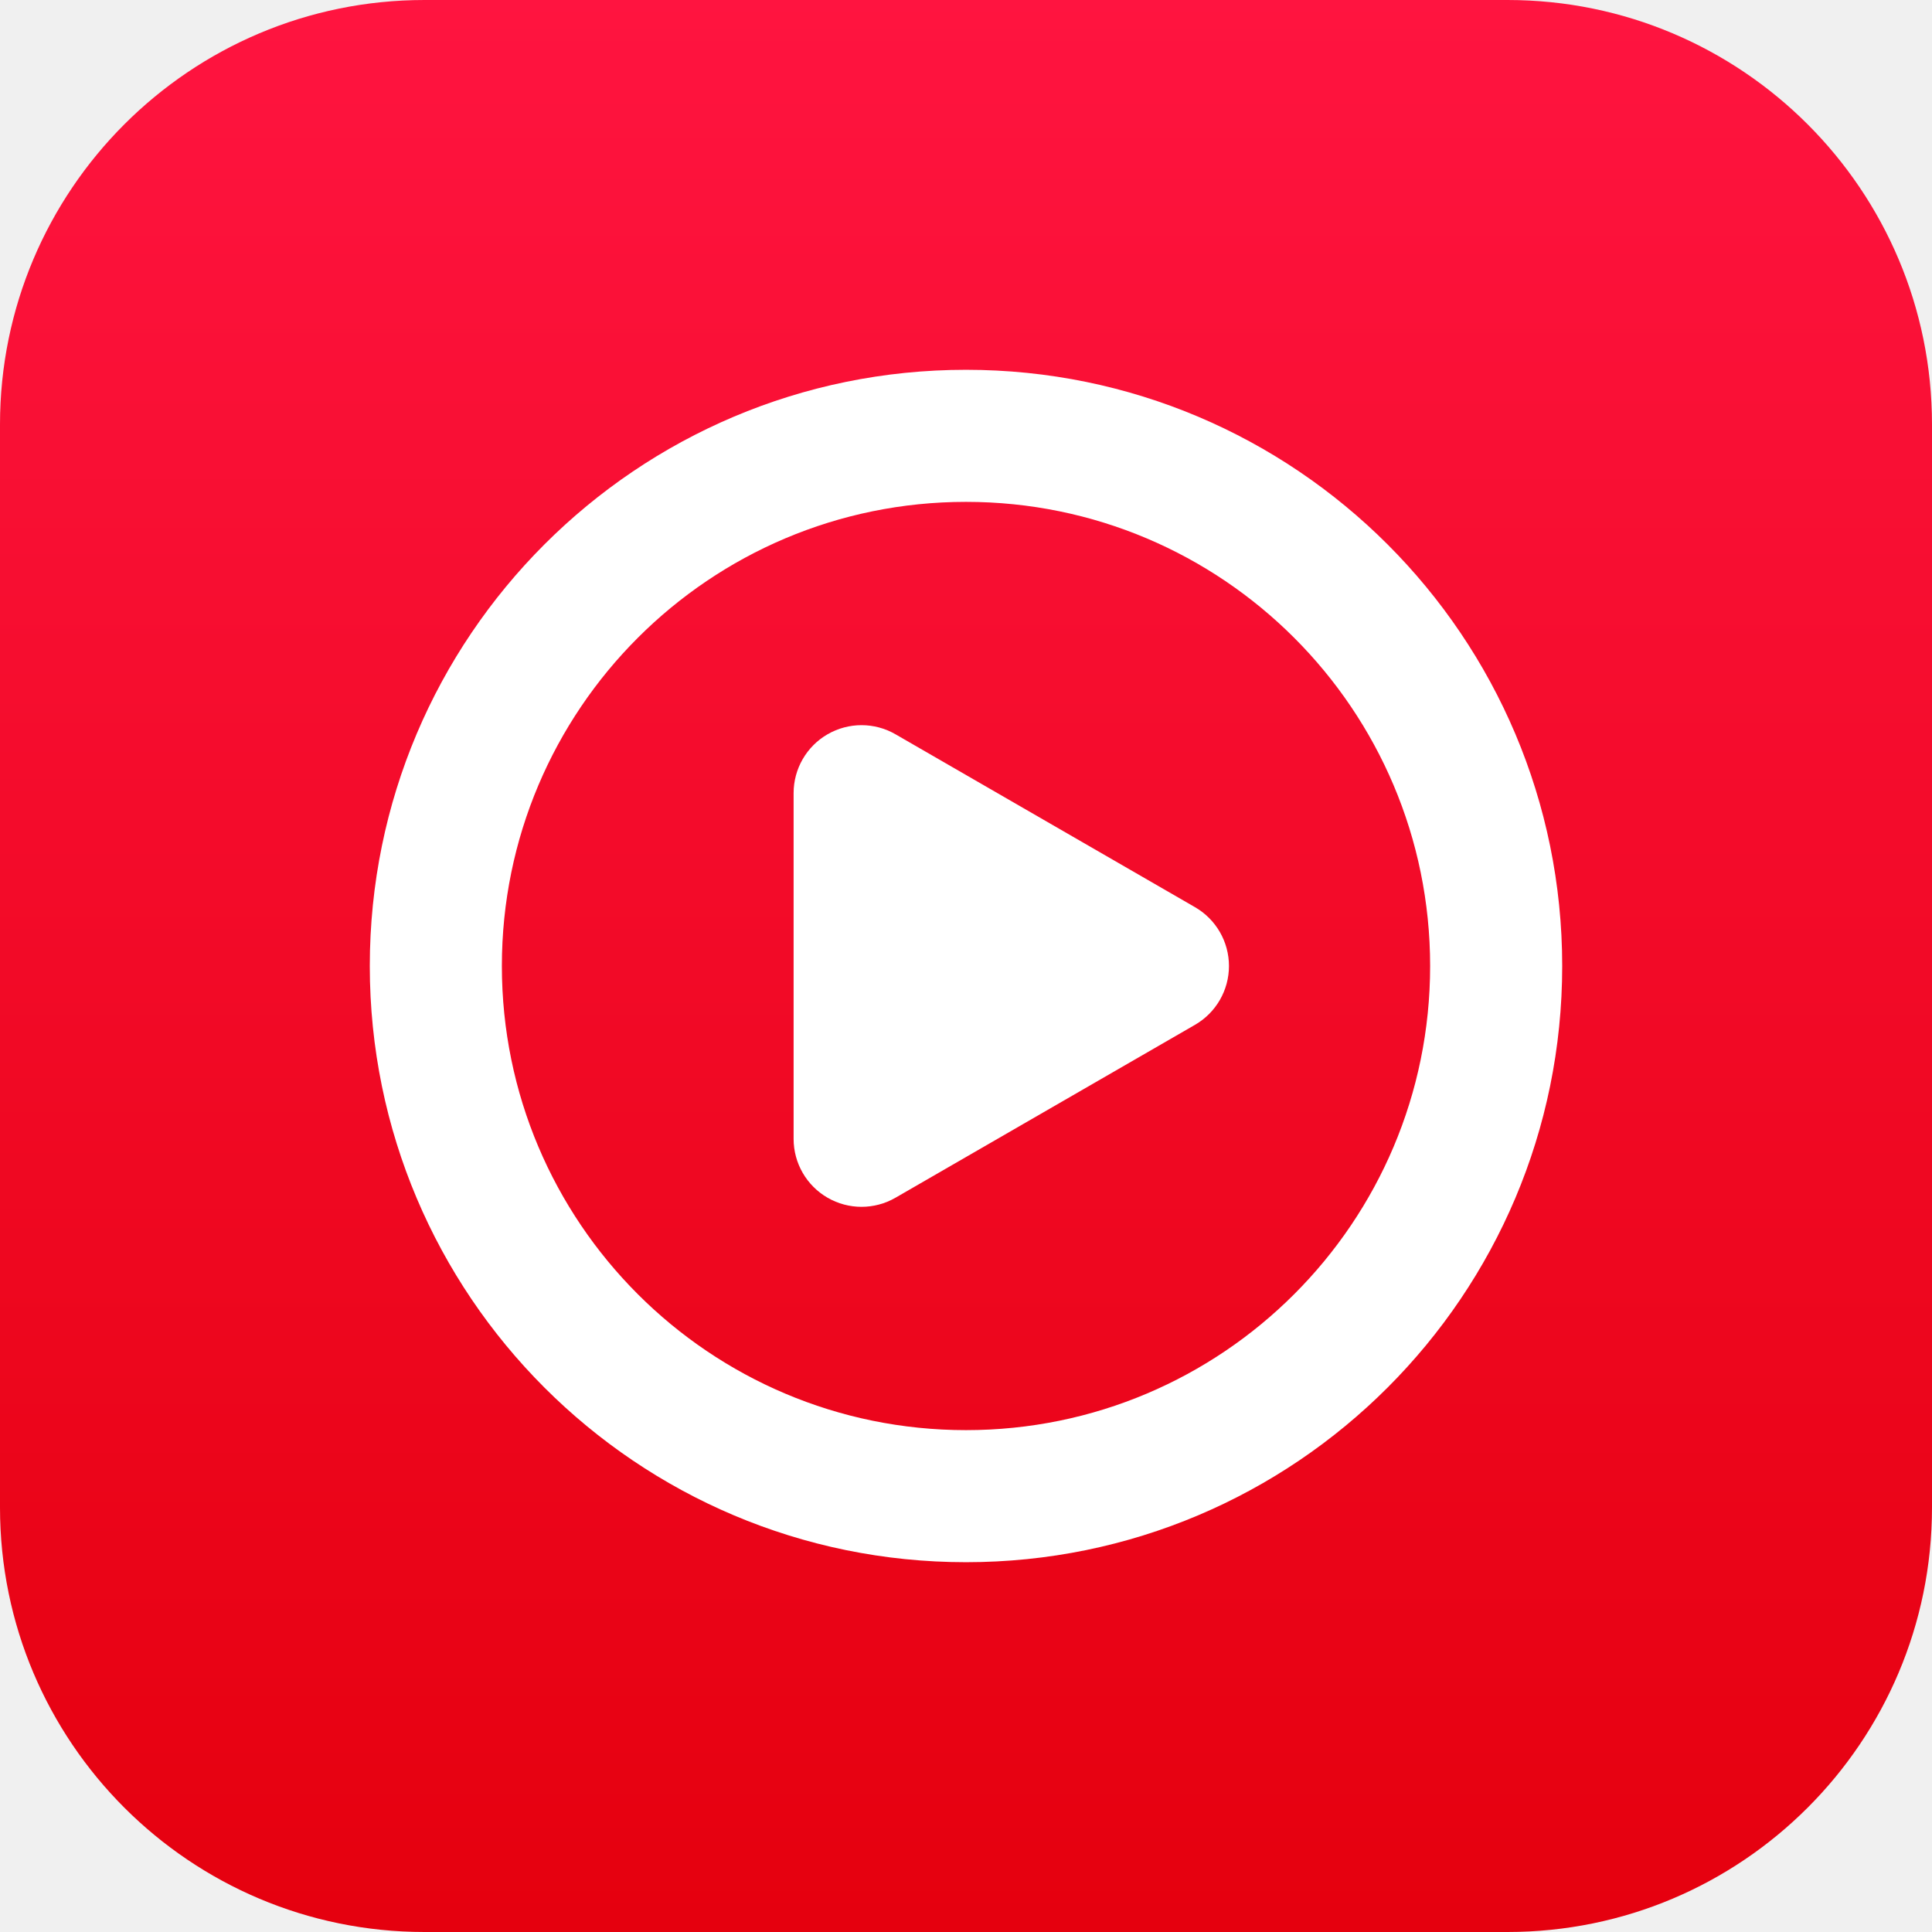
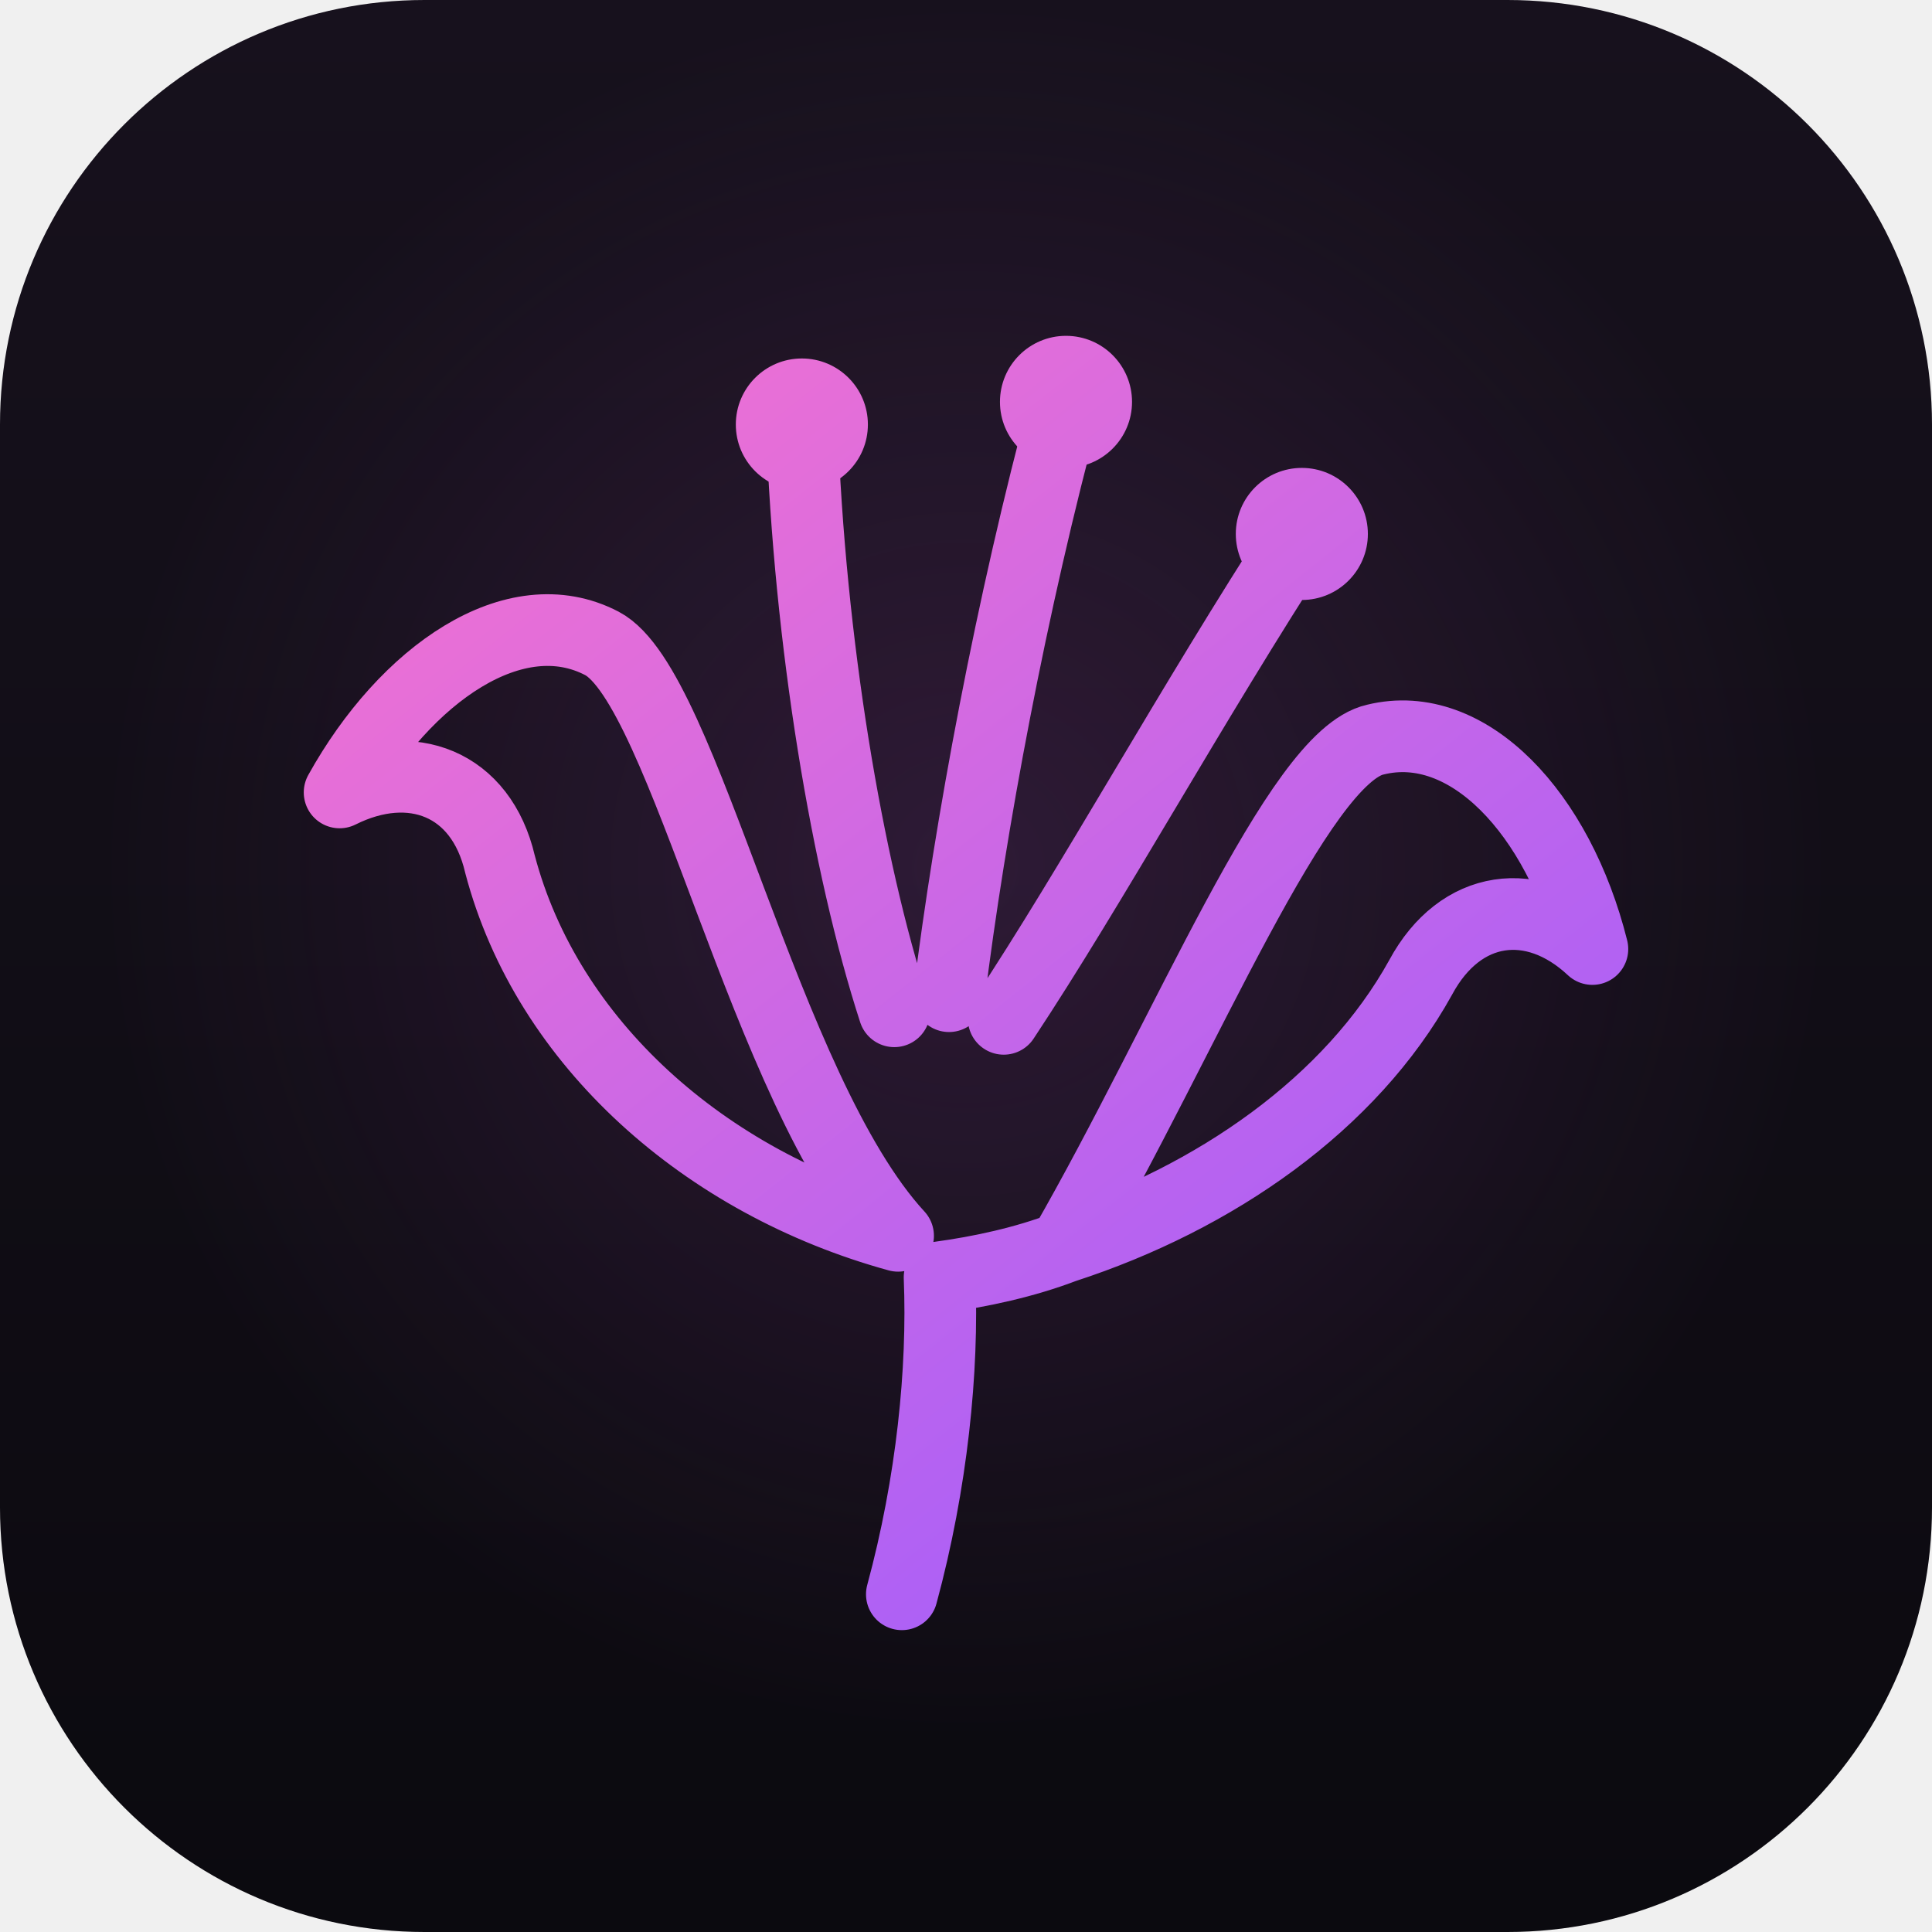
<svg xmlns="http://www.w3.org/2000/svg" width="1024" height="1024" viewBox="0 0 1024 1024">
  <defs>
    <linearGradient id="bg" x1="0" y1="0" x2="0" y2="1">
-       <stop offset="0" stop-color="#FF1440" />
-       <stop offset="1" stop-color="#E5000E" />
+       <stop offset="0" stop-color="#17111D" />
+       <stop offset="1" stop-color="#0B0A0F" />
+     </linearGradient>
+     <radialGradient id="glow" gradientUnits="userSpaceOnUse" cx="512" cy="460" r="460">
+       <stop offset="0" stop-color="#C45AD8" stop-opacity="0.16" />
+       <stop offset="1" stop-color="#C45AD8" stop-opacity="0" />
+     </radialGradient>
+     <linearGradient id="ink" gradientUnits="userSpaceOnUse" x1="240" y1="180" x2="784" y2="864">
+       <stop offset="0" stop-color="#F472D0" />
+       <stop offset="1" stop-color="#9B5CFF" />
    </linearGradient>
  </defs>
  <rect width="1024" height="1024" rx="225" fill="url(#bg)" />
-   <path fill="#FFFFFF" fill-rule="evenodd" d="M196.0,512.0 A316.0,316.0 0 1 1 828.0,512.0 A316.0,316.0 0 1 1 196.0,512.0 Z M266.0,512.0 A246.0,246.0 0 1 0 758.0,512.0 A246.0,246.0 0 1 0 266.0,512.0 Z" />
-   <path fill="#FFFFFF" d="M474.63,389.18 L633.37,480.82 A36.0,36.0 0 0 1 633.37,543.18 L474.63,634.82 A36.0,36.0 0 0 1 420.63,603.65 L420.63,420.35 A36.0,36.0 0 0 1 474.63,389.18 Z" />
+   <rect width="1024" height="1024" rx="225" fill="url(#glow)" />
+   <path fill="none" stroke="url(#ink)" stroke-width="38" stroke-linecap="round" stroke-linejoin="round" d="M 478 845 C 494 786 500 726 498 677 C 520 674 543 669 564 661 C 644 635 716 585 753 518 C 774 479 813 474 844 503 C 826 431 778 380 729 392 C 688 401 629 548 564 661 M 476 655 C 374 627 290 553 265 458 C 255 415 218 401 180 420 C 215 357 273 317 319 341 C 363 364 405 578 476 655 M 474 536 C 449 459 429 340 425 225 M 503 528 C 514 439 536 320 565 213 M 532 540 C 579 469 631 374 690 283" />
+   <path fill="url(#ink)" d="M 390 225 A 35 35 0 1 0 460 225 A 35 35 0 1 0 390 225 Z M 530 213 A 35 35 0 1 0 600 213 A 35 35 0 1 0 530 213 Z M 655 283 A 35 35 0 1 0 725 283 A 35 35 0 1 0 655 283 Z" />
</svg>
